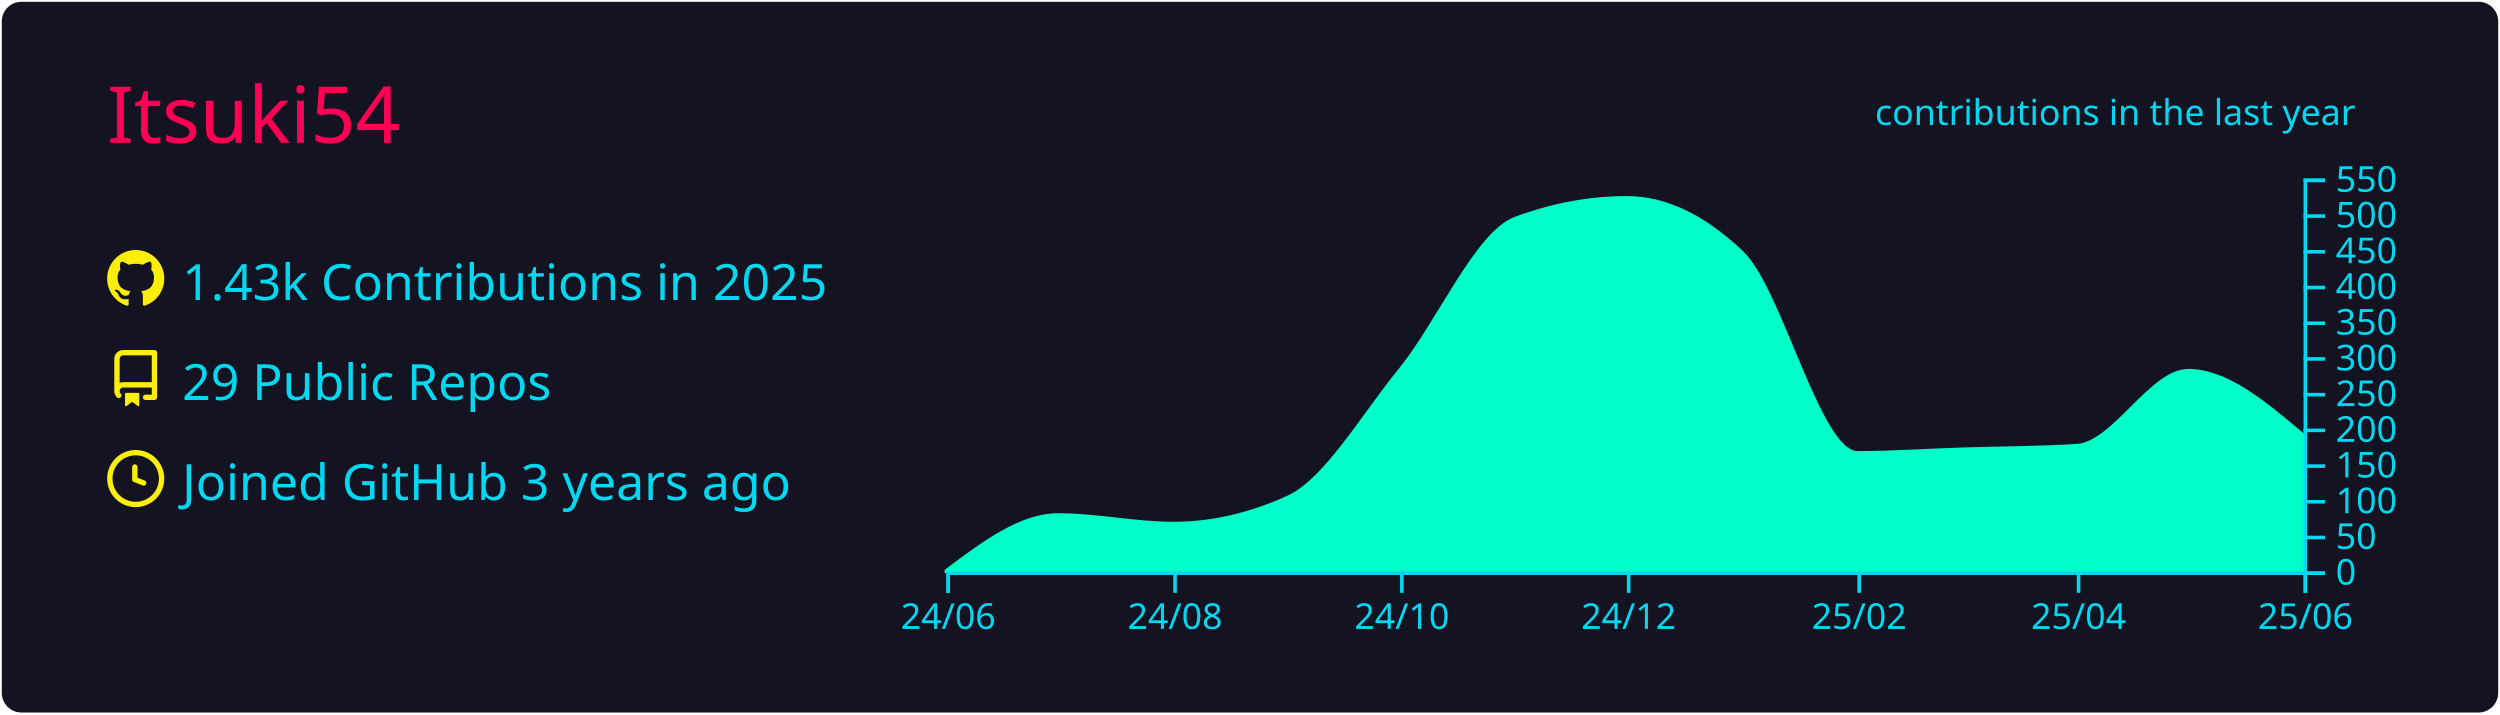
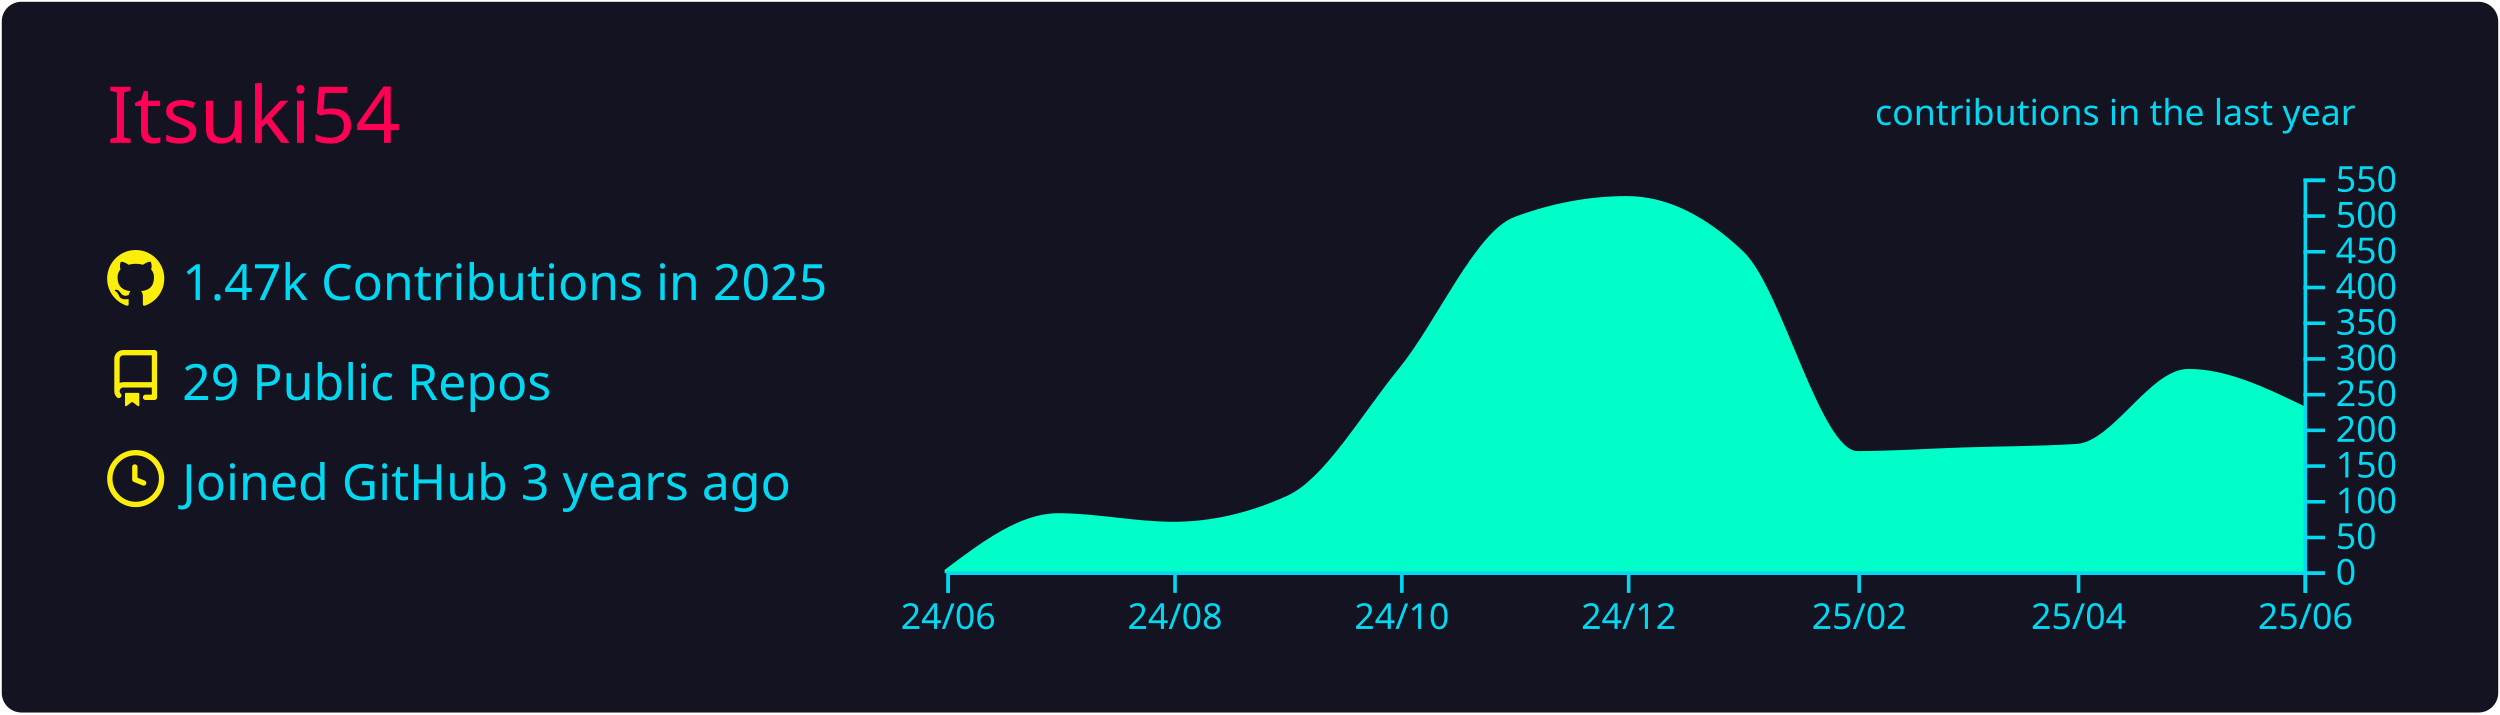
<svg xmlns="http://www.w3.org/2000/svg" width="700" height="200" viewBox="0 0 700 200">
  <style>* {
          font-family: 'Segoe UI', Ubuntu, "Helvetica Neue", Sans-Serif
        }</style>
  <rect x="1" y="1" rx="5" ry="5" height="99%" width="99.714%" stroke="#141321" stroke-width="1" fill="#141321" stroke-opacity="1" />
  <text x="30" y="40" style="font-size: 22px; fill: #ff0055;">Itsuki54</text>
  <g transform="translate(0,40)">
    <g transform="translate(30,30)">
      <g transform="translate(0,0)" width="14" height="14" fill="#fcee0c">
        <path fill-rule="evenodd" d="M8 0C3.58 0 0 3.58 0 8c0 3.54 2.29 6.53 5.47 7.59.4.07.55-.17.55-.38 0-.19-.01-.82-.01-1.49-2.01.37-2.53-.49-2.69-.94-.09-.23-.48-.94-.82-1.13-.28-.15-.68-.52-.01-.53.63-.01 1.08.58 1.23.82.72 1.21 1.87.87 2.33.66.07-.52.28-.87.51-1.07-1.78-.2-3.64-.89-3.64-3.95 0-.87.31-1.59.82-2.15-.08-.2-.36-1.02.08-2.12 0 0 .67-.21 2.2.82.64-.18 1.32-.27 2-.27.68 0 1.36.09 2 .27 1.53-1.04 2.2-.82 2.2-.82.44 1.1.16 1.92.08 2.12.51.56.82 1.27.82 2.15 0 3.07-1.87 3.75-3.65 3.95.29.25.54.73.54 1.48 0 1.07-.01 1.93-.01 2.2 0 .21.15.46.55.38A8.013 8.013 0 0016 8c0-4.42-3.58-8-8-8z" />
      </g>
      <g transform="translate(0,28)" width="14" height="14" fill="#fcee0c">
        <path fill-rule="evenodd" d="M2 2.5A2.5 2.5 0 014.5 0h8.75a.75.75 0 01.75.75v12.5a.75.75 0 01-.75.75h-2.5a.75.75 0 110-1.5h1.75v-2h-8a1 1 0 00-.714 1.7.75.75 0 01-1.072 1.05A2.495 2.495 0 012 11.5v-9zm10.5-1V9h-8c-.356 0-.694.074-1 .208V2.5a1 1 0 011-1h8zM5 12.25v3.25a.25.25 0 00.4.2l1.45-1.087a.25.25 0 01.3 0L8.6 15.7a.25.25 0 00.4-.2v-3.25a.25.25 0 00-.25-.25h-3.5a.25.25 0 00-.25.25z" />
      </g>
      <g transform="translate(0,56)" width="14" height="14" fill="#fcee0c">
        <path fill-rule="evenodd" d="M1.5 8a6.5 6.5 0 1113 0 6.5 6.5 0 01-13 0zM8 0a8 8 0 100 16A8 8 0 008 0zm.5 4.75a.75.75 0 00-1.5 0v3.5a.75.75 0 00.471.696l2.5 1a.75.75 0 00.557-1.392L8.5 7.742V4.75z" />
      </g>
-       <text x="21" y="14" style="fill: #03d8f3; font-size: 14px;">1.43k Contributions in 2025</text>
+       <text x="21" y="14" style="fill: #03d8f3; font-size: 14px;">1.47k Contributions in 2025</text>
      <text x="21" y="42" style="fill: #03d8f3; font-size: 14px;">29 Public Repos</text>
      <text x="21" y="70" style="fill: #03d8f3; font-size: 14px;">Joined GitHub 3 years ago</text>
    </g>
    <g color="#00ffc8" transform="translate(295,10)">
-       <path transform="translate(-30,0)" stroke="#00ffc8" fill="#00ffc8" opacity="1" d="M0,109.8C10.411,102,20.822,94.2,31.233,94.2C41.991,94.2,52.749,96.6,63.507,96.6C74.265,96.6,85.023,94.133,95.781,89.2C106.192,84.426,116.603,66.357,127.014,53.6C137.772,40.418,148.53,15.196,159.288,11.2C169.699,7.333,180.11,5.4,190.521,5.4C201.279,5.4,212.037,10.533,222.795,20.8C233.553,31.067,244.311,76.8,255.068,76.8C264.785,76.8,274.502,76.118,284.219,75.8C294.977,75.448,305.735,75.467,316.493,74.8C326.904,74.155,337.315,53.8,347.726,53.8C358.484,53.8,369.242,62.9,380,72L380,110C369.242,110,358.484,110,347.726,110C337.315,110,326.904,110,316.493,110C305.735,110,294.977,110,284.219,110C274.502,110,264.785,110,255.068,110C244.311,110,233.553,110,222.795,110C212.037,110,201.279,110,190.521,110C180.11,110,169.699,110,159.288,110C148.53,110,137.772,110,127.014,110C116.603,110,106.192,110,95.781,110C85.023,110,74.265,110,63.507,110C52.749,110,41.991,110,31.233,110C20.822,110,10.411,110,0,110Z" />
+       <path transform="translate(-30,0)" stroke="#00ffc8" fill="#00ffc8" opacity="1" d="M0,109.8C10.411,102,20.822,94.2,31.233,94.2C41.991,94.2,52.749,96.6,63.507,96.6C74.265,96.6,85.023,94.133,95.781,89.2C106.192,84.426,116.603,66.357,127.014,53.6C137.772,40.418,148.53,15.196,159.288,11.2C169.699,7.333,180.11,5.4,190.521,5.4C201.279,5.4,212.037,10.533,222.795,20.8C233.553,31.067,244.311,76.8,255.068,76.8C264.785,76.8,274.502,76.118,284.219,75.8C294.977,75.448,305.735,75.467,316.493,74.8C326.904,74.155,337.315,53.8,347.726,53.8C358.484,53.8,369.242,59,380,64.2L380,110C369.242,110,358.484,110,347.726,110C337.315,110,326.904,110,316.493,110C305.735,110,294.977,110,284.219,110C274.502,110,264.785,110,255.068,110C244.311,110,233.553,110,222.795,110C212.037,110,201.279,110,190.521,110C180.11,110,169.699,110,159.288,110C148.53,110,137.772,110,127.014,110C116.603,110,106.192,110,95.781,110C85.023,110,74.265,110,63.507,110C52.749,110,41.991,110,31.233,110C20.822,110,10.411,110,0,110Z" />
      <g color="#03d8f3" transform="translate(-30,110)" fill="none" font-size="10" font-family="sans-serif" text-anchor="middle">
        <path class="domain" stroke="currentColor" d="M0.5,6V0.5H380.5V6" />
        <g class="tick" opacity="1" transform="translate(0.5,0)">
          <line stroke="currentColor" y2="6" />
          <text fill="currentColor" y="9" dy="0.71em">24/06</text>
        </g>
        <g class="tick" opacity="1" transform="translate(64.00685,0)">
          <line stroke="currentColor" y2="6" />
          <text fill="currentColor" y="9" dy="0.71em">24/08</text>
        </g>
        <g class="tick" opacity="1" transform="translate(127.5137,0)">
          <line stroke="currentColor" y2="6" />
          <text fill="currentColor" y="9" dy="0.71em">24/10</text>
        </g>
        <g class="tick" opacity="1" transform="translate(191.0205,0)">
          <line stroke="currentColor" y2="6" />
          <text fill="currentColor" y="9" dy="0.71em">24/12</text>
        </g>
        <g class="tick" opacity="1" transform="translate(255.5685,0)">
          <line stroke="currentColor" y2="6" />
          <text fill="currentColor" y="9" dy="0.71em">25/02</text>
        </g>
        <g class="tick" opacity="1" transform="translate(316.9932,0)">
          <line stroke="currentColor" y2="6" />
          <text fill="currentColor" y="9" dy="0.71em">25/04</text>
        </g>
        <g class="tick" opacity="1" transform="translate(380.5,0)">
          <line stroke="currentColor" y2="6" />
          <text fill="currentColor" y="9" dy="0.71em">25/06</text>
        </g>
      </g>
      <g color="#03d8f3" transform="translate(350,0)" fill="none" font-size="10" font-family="sans-serif" text-anchor="start">
        <path class="domain" stroke="currentColor" d="M6,110.5H0.5V0.5H6" />
        <g class="tick" opacity="1" transform="translate(0,110.5)">
          <line stroke="currentColor" x2="6" />
          <text fill="currentColor" x="9" dy="0.32em">0</text>
        </g>
        <g class="tick" opacity="1" transform="translate(0,100.5)">
          <line stroke="currentColor" x2="6" />
          <text fill="currentColor" x="9" dy="0.32em">50</text>
        </g>
        <g class="tick" opacity="1" transform="translate(0,90.5)">
          <line stroke="currentColor" x2="6" />
          <text fill="currentColor" x="9" dy="0.32em">100</text>
        </g>
        <g class="tick" opacity="1" transform="translate(0,80.5)">
          <line stroke="currentColor" x2="6" />
          <text fill="currentColor" x="9" dy="0.32em">150</text>
        </g>
        <g class="tick" opacity="1" transform="translate(0,70.5)">
          <line stroke="currentColor" x2="6" />
          <text fill="currentColor" x="9" dy="0.32em">200</text>
        </g>
        <g class="tick" opacity="1" transform="translate(0,60.5)">
          <line stroke="currentColor" x2="6" />
          <text fill="currentColor" x="9" dy="0.32em">250</text>
        </g>
        <g class="tick" opacity="1" transform="translate(0,50.5)">
          <line stroke="currentColor" x2="6" />
          <text fill="currentColor" x="9" dy="0.32em">300</text>
        </g>
        <g class="tick" opacity="1" transform="translate(0,40.5)">
          <line stroke="currentColor" x2="6" />
          <text fill="currentColor" x="9" dy="0.32em">350</text>
        </g>
        <g class="tick" opacity="1" transform="translate(0,30.5)">
          <line stroke="currentColor" x2="6" />
          <text fill="currentColor" x="9" dy="0.32em">400</text>
        </g>
        <g class="tick" opacity="1" transform="translate(0,20.5)">
          <line stroke="currentColor" x2="6" />
          <text fill="currentColor" x="9" dy="0.32em">450</text>
        </g>
        <g class="tick" opacity="1" transform="translate(0,10.5)">
          <line stroke="currentColor" x2="6" />
          <text fill="currentColor" x="9" dy="0.32em">500</text>
        </g>
        <g class="tick" opacity="1" transform="translate(0,0.5)">
          <line stroke="currentColor" x2="6" />
          <text fill="currentColor" x="9" dy="0.32em">550</text>
        </g>
      </g>
      <g>
        <text y="-15" x="230" style="fill: #03d8f3; font-size: 10px;">contributions in the last year</text>
      </g>
    </g>
  </g>
</svg>
